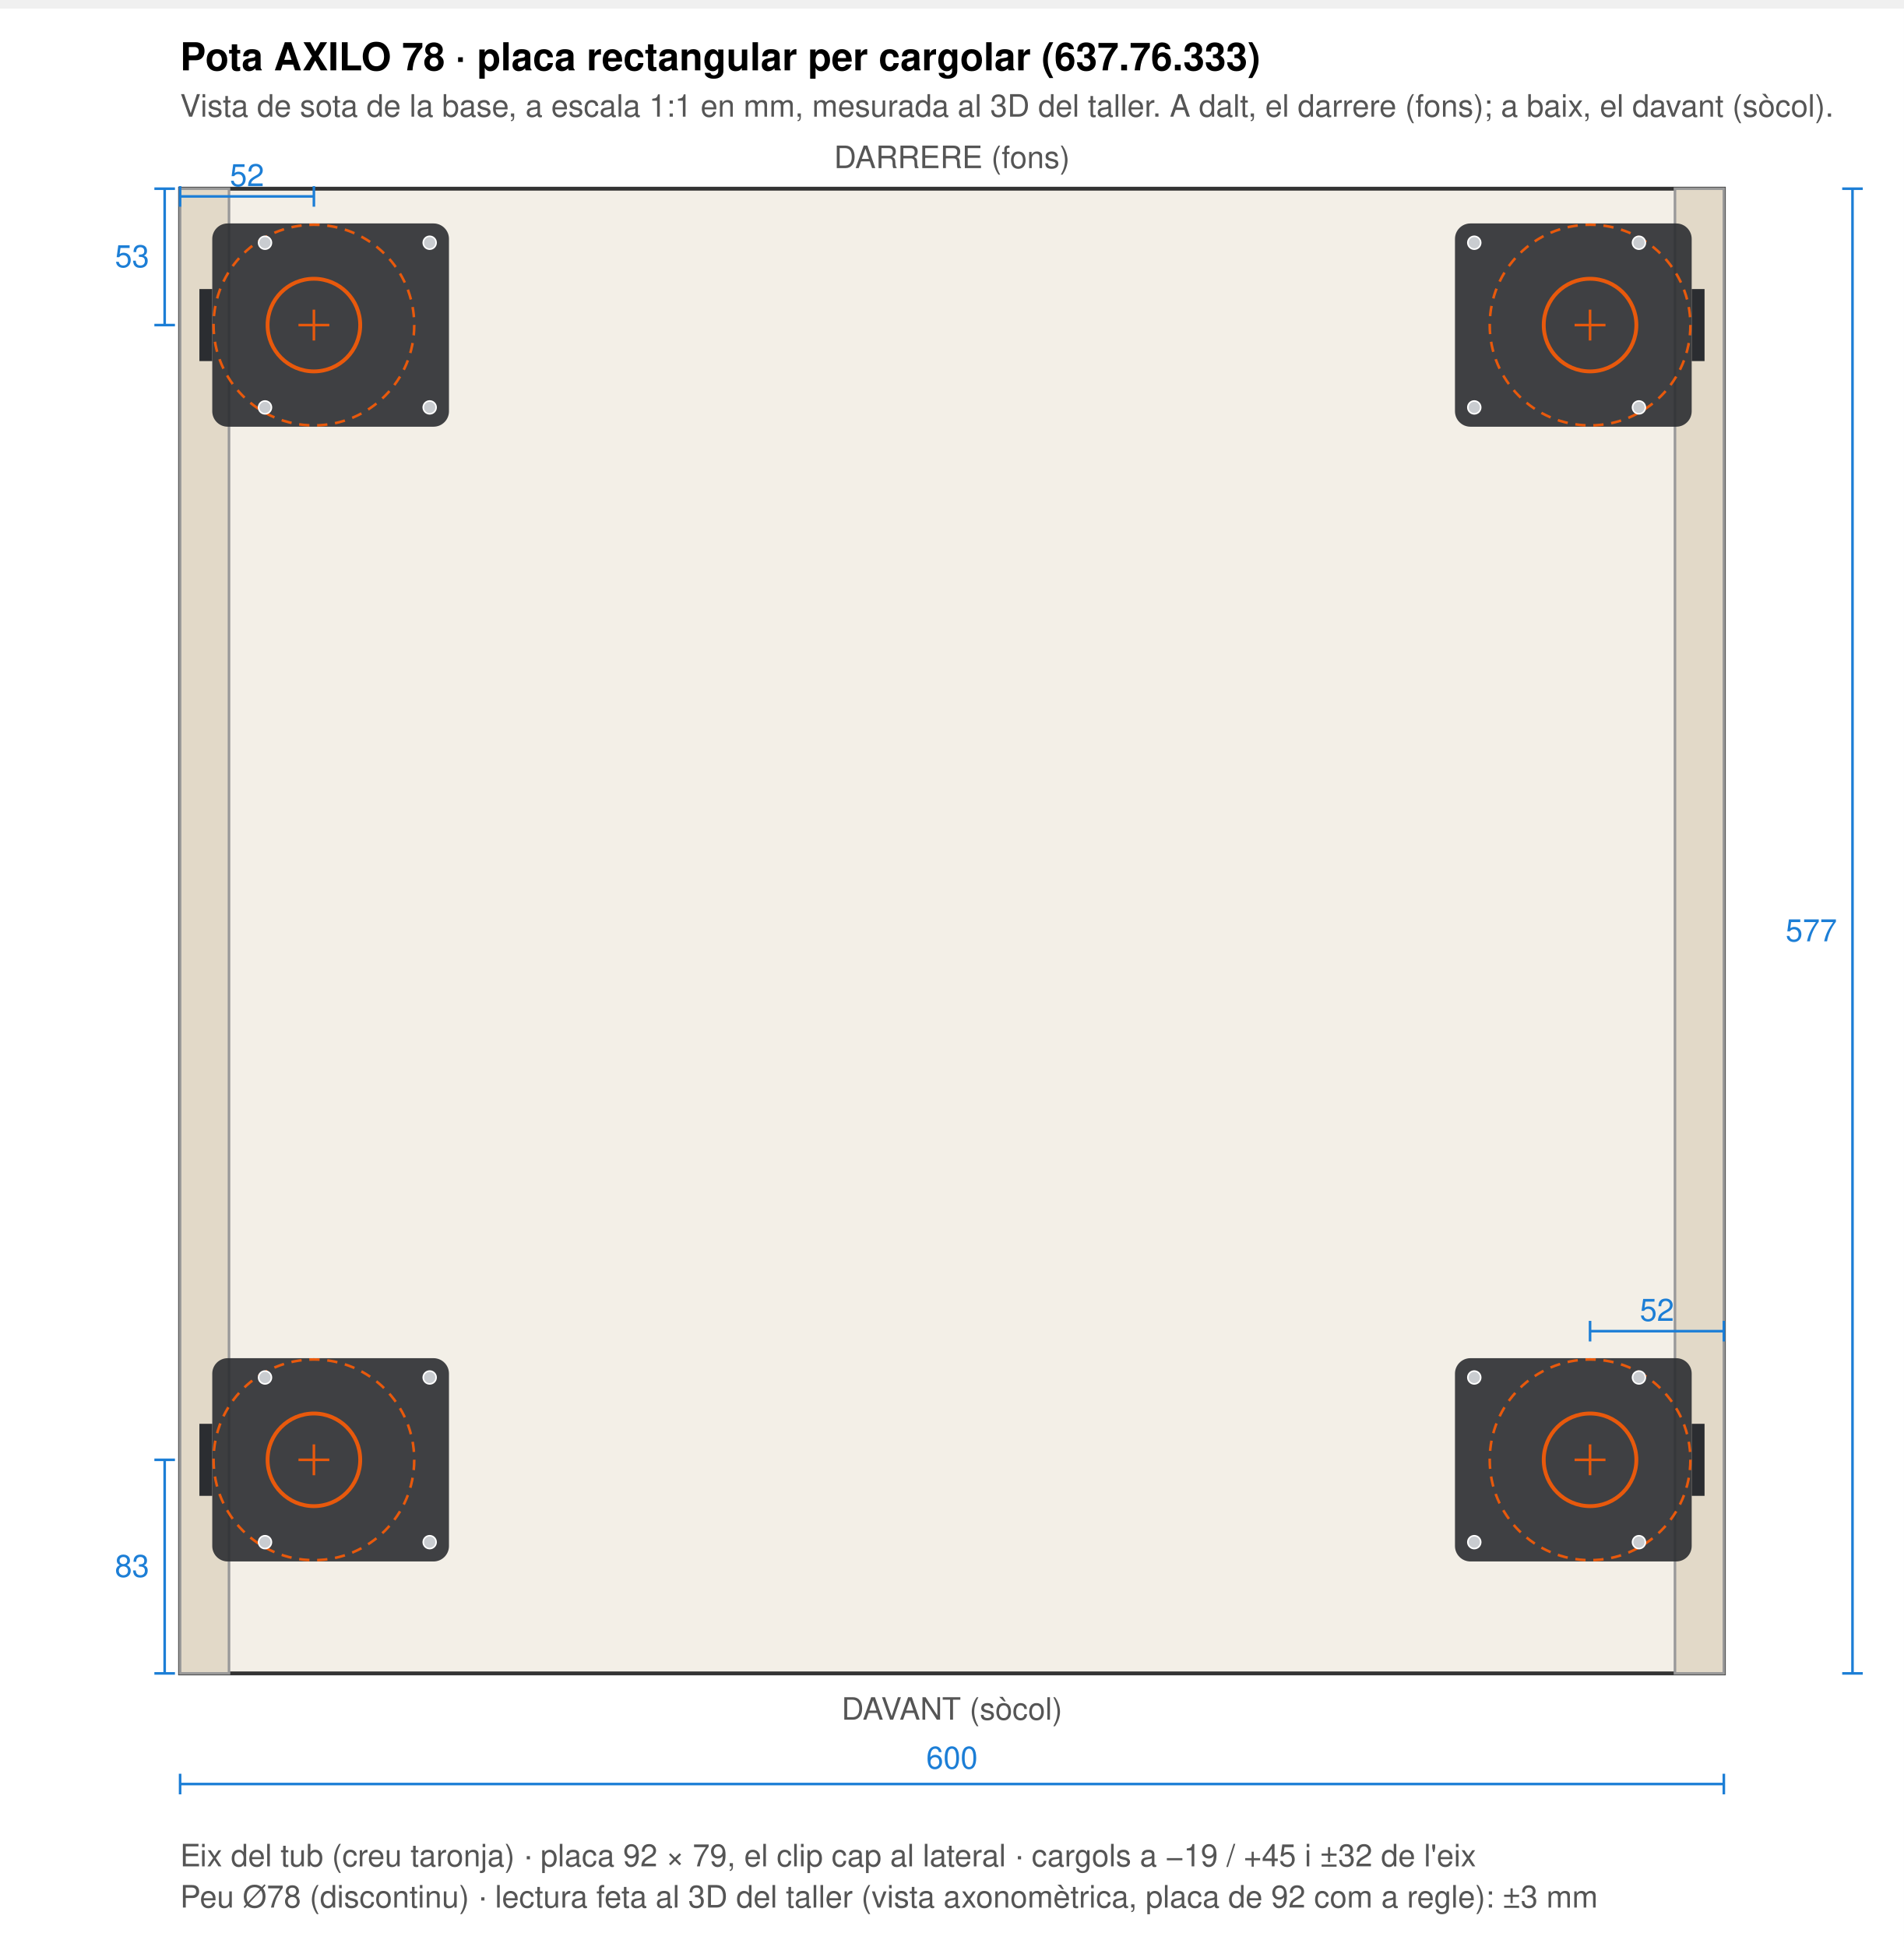
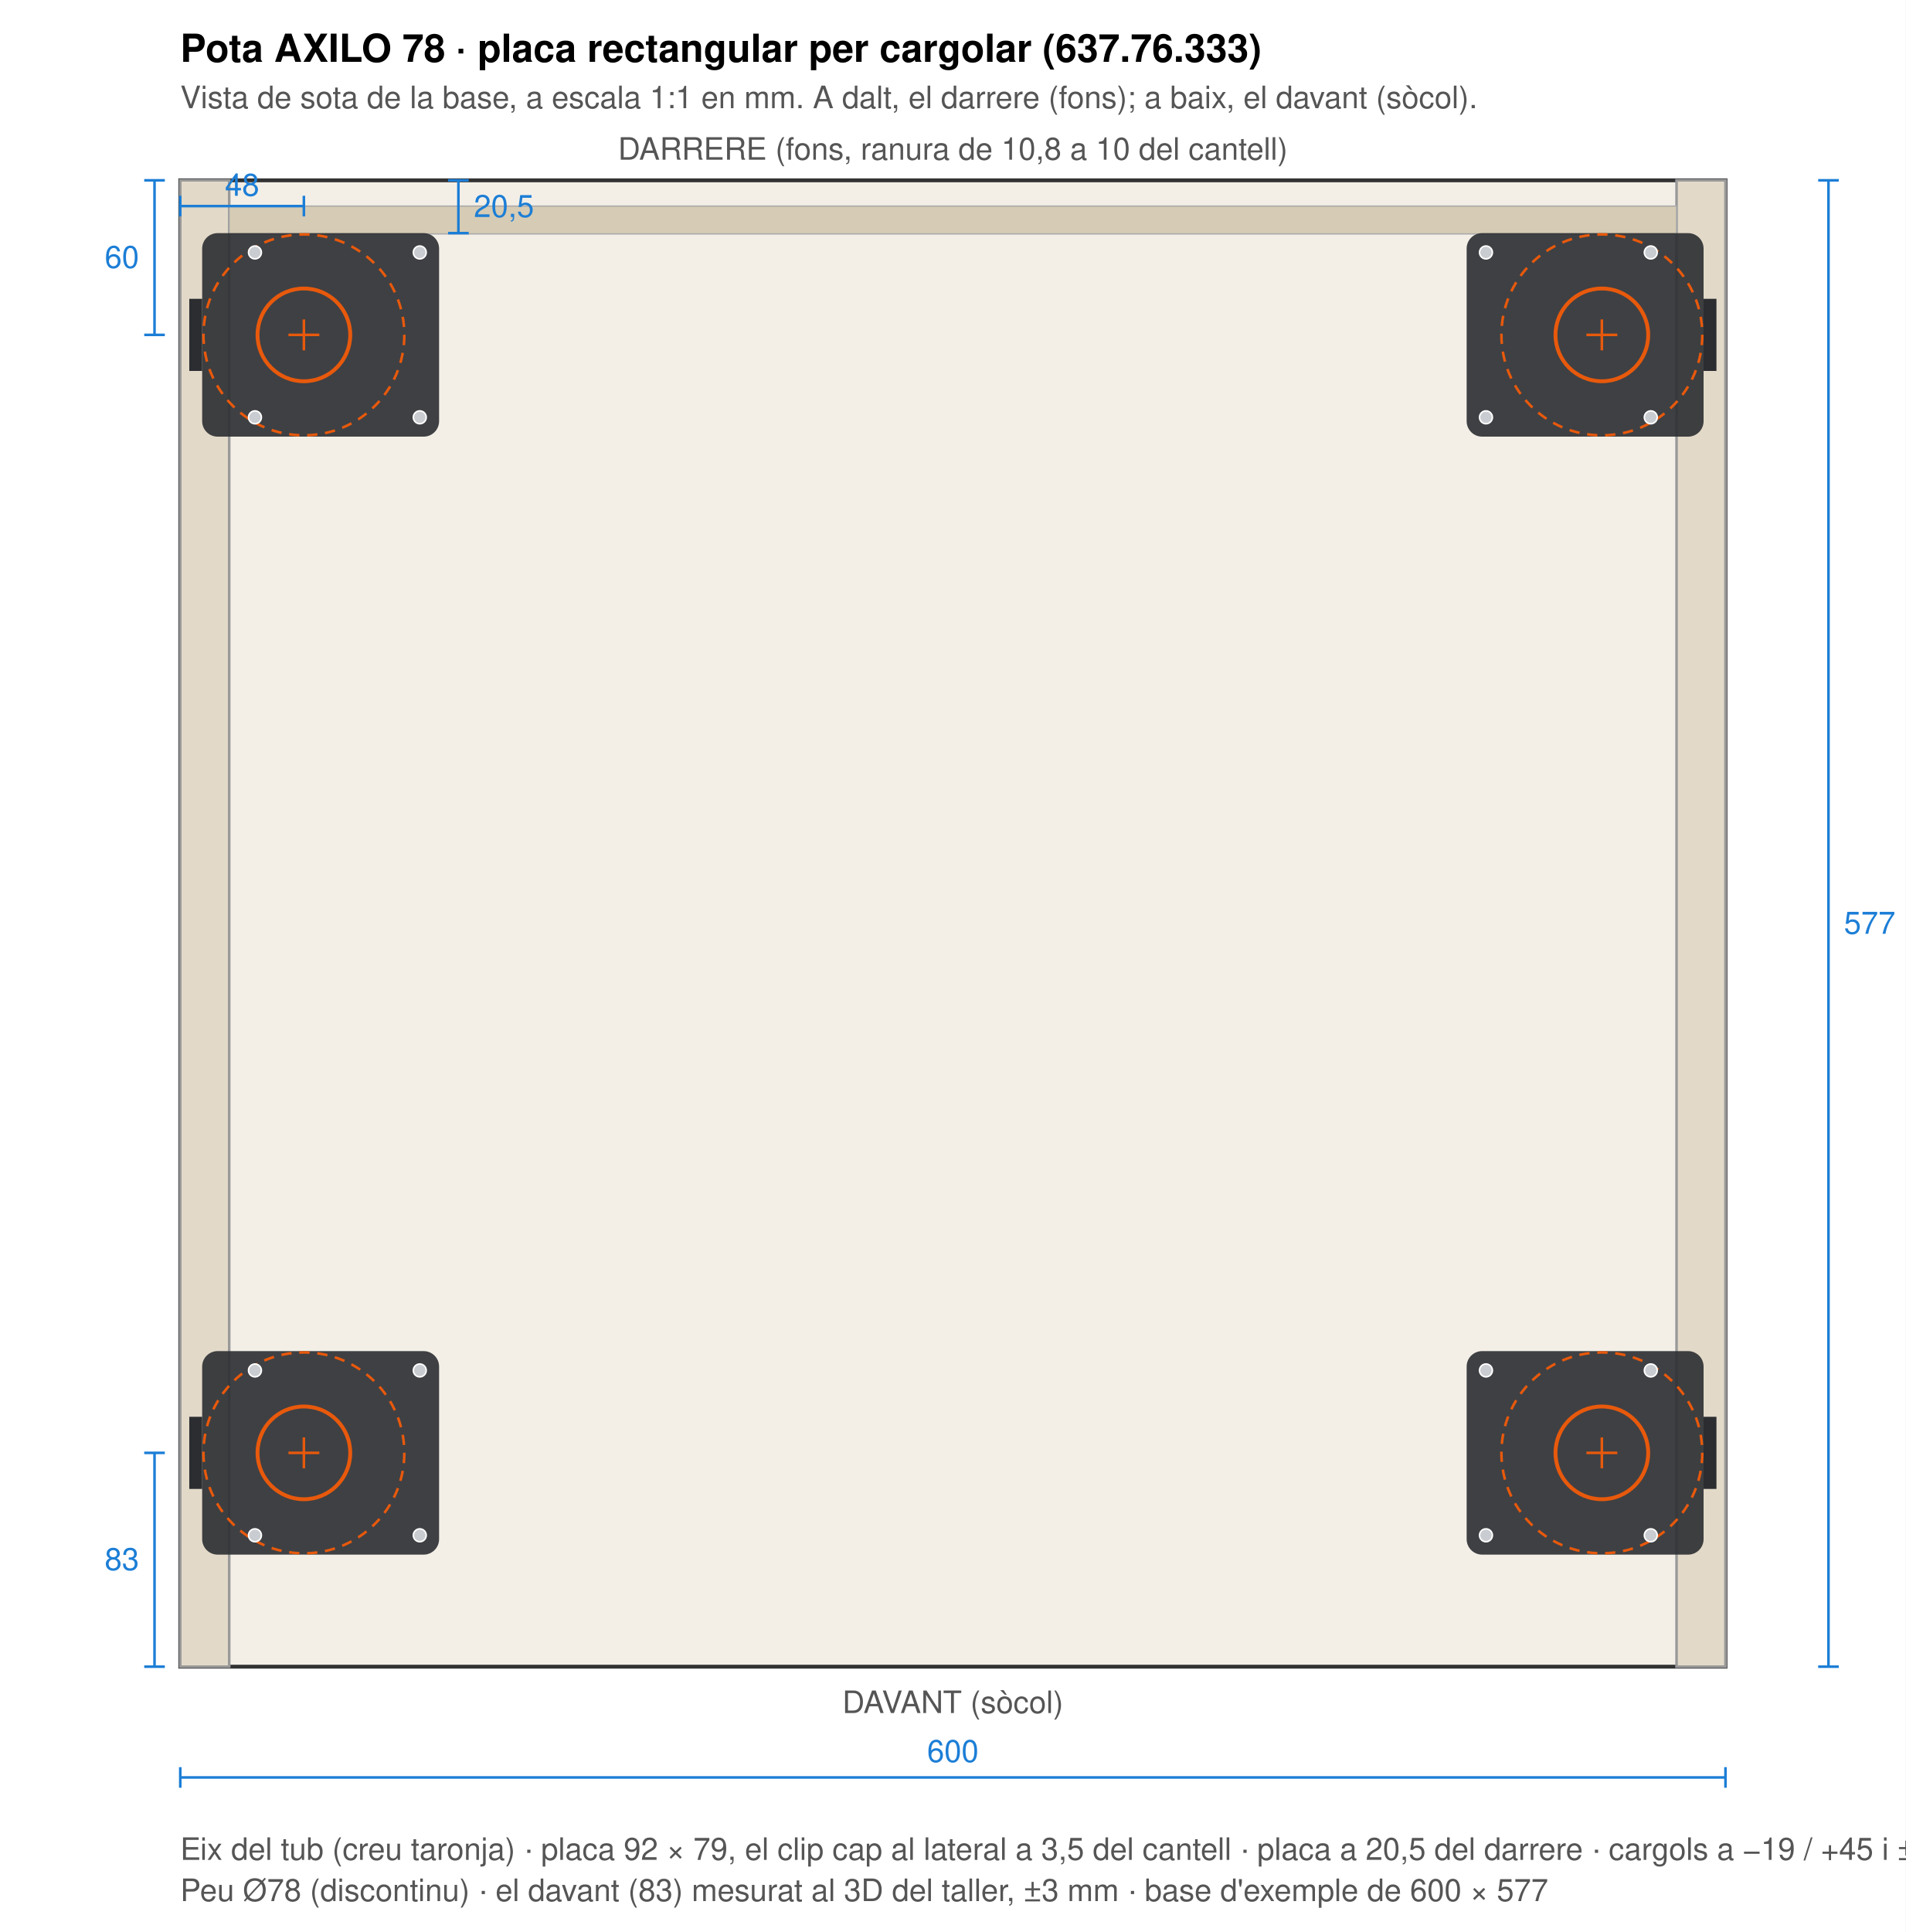
- <svg xmlns="http://www.w3.org/2000/svg" viewBox="0 0 740 750" width="888" height="908" font-family="Helvetica,Arial" font-size="12">
-   <rect width="740" height="757" fill="#fff" />
+ <svg xmlns="http://www.w3.org/2000/svg" viewBox="0 0 740 750" width="888" height="900" font-family="Helvetica,Arial" font-size="12">
+   <rect width="740" height="750" fill="#fff" />
  <text x="70" y="24" font-size="15" font-weight="bold">Pota AXILO 78 · placa rectangular per cargolar (637.76.333)</text>
-   <text x="70" y="42" fill="#555">Vista de sota de la base, a escala 1:1 en mm, mesurada al 3D del taller. A dalt, el darrere (fons); a baix, el davant (sòcol).</text>
-   <rect x="70.0" y="70.0" width="600" height="577" fill="#f3efe7" stroke="#333" stroke-width="1.5" />
-   <rect x="70.0" y="70.0" width="19" height="577" fill="#e2d9c8" stroke="#999" />
-   <rect x="651.0" y="70.0" width="19" height="577" fill="#e2d9c8" stroke="#999" />
-   <text x="370.0" y="62.0" text-anchor="middle" fill="#555">DARRERE (fons)</text>
-   <text x="370.0" y="665.0" text-anchor="middle" fill="#555">DAVANT (sòcol)</text>
-   <rect x="82.5" y="83.5" width="92.0" height="79" rx="6" fill="#2b2d31" opacity="0.9" />
-   <rect x="77.5" y="109.0" width="5" height="28" fill="#2b2d31" />
-   <circle cx="122.0" cy="123.0" r="18" fill="none" stroke="#e8590c" stroke-width="1.5" />
-   <circle cx="122.0" cy="123.0" r="39" fill="none" stroke="#e8590c" stroke-dasharray="4 3" />
-   <line x1="116.0" y1="123.0" x2="128.0" y2="123.0" stroke="#e8590c" />
-   <line x1="122.0" y1="117.0" x2="122.0" y2="129.0" stroke="#e8590c" />
-   <circle cx="103.0" cy="91.0" r="2.5" fill="#c9ccd0" stroke="#fff" stroke-width="0.6" />
-   <circle cx="167.0" cy="91.0" r="2.5" fill="#c9ccd0" stroke="#fff" stroke-width="0.6" />
-   <circle cx="103.0" cy="155.0" r="2.5" fill="#c9ccd0" stroke="#fff" stroke-width="0.6" />
-   <circle cx="167.0" cy="155.0" r="2.5" fill="#c9ccd0" stroke="#fff" stroke-width="0.6" />
-   <rect x="565.5" y="83.5" width="92.0" height="79" rx="6" fill="#2b2d31" opacity="0.9" />
-   <rect x="657.5" y="109.0" width="5" height="28" fill="#2b2d31" />
-   <circle cx="618.0" cy="123.0" r="18" fill="none" stroke="#e8590c" stroke-width="1.5" />
-   <circle cx="618.0" cy="123.0" r="39" fill="none" stroke="#e8590c" stroke-dasharray="4 3" />
-   <line x1="612.0" y1="123.0" x2="624.0" y2="123.0" stroke="#e8590c" />
-   <line x1="618.0" y1="117.0" x2="618.0" y2="129.0" stroke="#e8590c" />
-   <circle cx="637.0" cy="91.0" r="2.5" fill="#c9ccd0" stroke="#fff" stroke-width="0.6" />
-   <circle cx="573.0" cy="91.0" r="2.5" fill="#c9ccd0" stroke="#fff" stroke-width="0.6" />
-   <circle cx="637.0" cy="155.0" r="2.5" fill="#c9ccd0" stroke="#fff" stroke-width="0.6" />
-   <circle cx="573.0" cy="155.0" r="2.5" fill="#c9ccd0" stroke="#fff" stroke-width="0.6" />
-   <rect x="82.5" y="524.5" width="92.0" height="79" rx="6" fill="#2b2d31" opacity="0.9" />
-   <rect x="77.5" y="550.0" width="5" height="28" fill="#2b2d31" />
-   <circle cx="122.0" cy="564.0" r="18" fill="none" stroke="#e8590c" stroke-width="1.5" />
-   <circle cx="122.0" cy="564.0" r="39" fill="none" stroke="#e8590c" stroke-dasharray="4 3" />
-   <line x1="116.0" y1="564.0" x2="128.0" y2="564.0" stroke="#e8590c" />
-   <line x1="122.0" y1="558.0" x2="122.0" y2="570.0" stroke="#e8590c" />
-   <circle cx="103.0" cy="532.0" r="2.5" fill="#c9ccd0" stroke="#fff" stroke-width="0.6" />
-   <circle cx="167.0" cy="532.0" r="2.5" fill="#c9ccd0" stroke="#fff" stroke-width="0.6" />
-   <circle cx="103.0" cy="596.0" r="2.5" fill="#c9ccd0" stroke="#fff" stroke-width="0.6" />
-   <circle cx="167.0" cy="596.0" r="2.5" fill="#c9ccd0" stroke="#fff" stroke-width="0.6" />
-   <rect x="565.5" y="524.5" width="92.0" height="79" rx="6" fill="#2b2d31" opacity="0.9" />
-   <rect x="657.5" y="550.0" width="5" height="28" fill="#2b2d31" />
-   <circle cx="618.0" cy="564.0" r="18" fill="none" stroke="#e8590c" stroke-width="1.5" />
-   <circle cx="618.0" cy="564.0" r="39" fill="none" stroke="#e8590c" stroke-dasharray="4 3" />
-   <line x1="612.0" y1="564.0" x2="624.0" y2="564.0" stroke="#e8590c" />
-   <line x1="618.0" y1="558.0" x2="618.0" y2="570.0" stroke="#e8590c" />
-   <circle cx="637.0" cy="532.0" r="2.5" fill="#c9ccd0" stroke="#fff" stroke-width="0.6" />
-   <circle cx="573.0" cy="532.0" r="2.5" fill="#c9ccd0" stroke="#fff" stroke-width="0.6" />
-   <circle cx="637.0" cy="596.0" r="2.5" fill="#c9ccd0" stroke="#fff" stroke-width="0.6" />
-   <circle cx="573.0" cy="596.0" r="2.5" fill="#c9ccd0" stroke="#fff" stroke-width="0.6" />
-   <line x1="70.0" y1="73.0" x2="122.0" y2="73.0" stroke="#1c7ed6" />
-   <line x1="70.0" y1="69.0" x2="70.0" y2="77.0" stroke="#1c7ed6" />
-   <line x1="122.0" y1="69.0" x2="122.0" y2="77.0" stroke="#1c7ed6" />
-   <text x="96.0" y="69.0" text-anchor="middle" fill="#1c7ed6">52</text>
-   <line x1="618.0" y1="514.0" x2="670.0" y2="514.0" stroke="#1c7ed6" />
-   <line x1="618.0" y1="510.0" x2="618.0" y2="518.0" stroke="#1c7ed6" />
-   <line x1="670.0" y1="510.0" x2="670.0" y2="518.0" stroke="#1c7ed6" />
-   <text x="644.0" y="510.0" text-anchor="middle" fill="#1c7ed6">52</text>
-   <line x1="64.0" y1="70.0" x2="64.0" y2="123.0" stroke="#1c7ed6" />
-   <line x1="60.0" y1="70.0" x2="68.0" y2="70.0" stroke="#1c7ed6" />
-   <line x1="60.0" y1="123.0" x2="68.0" y2="123.0" stroke="#1c7ed6" />
-   <text x="58.0" y="100.5" text-anchor="end" fill="#1c7ed6">53</text>
-   <line x1="64.0" y1="564.0" x2="64.0" y2="647.0" stroke="#1c7ed6" />
-   <line x1="60.0" y1="564.0" x2="68.0" y2="564.0" stroke="#1c7ed6" />
-   <line x1="60.0" y1="647.0" x2="68.0" y2="647.0" stroke="#1c7ed6" />
-   <text x="58.0" y="609.5" text-anchor="end" fill="#1c7ed6">83</text>
+   <text x="70" y="42" fill="#555">Vista de sota de la base, a escala 1:1 en mm. A dalt, el darrere (fons); a baix, el davant (sòcol).</text>
+   <rect x="70" y="70" width="600" height="577" fill="#f3efe7" stroke="#333" stroke-width="1.5" />
+   <rect x="70" y="70" width="19" height="577" fill="#e2d9c8" stroke="#999" />
+   <rect x="651" y="70" width="19" height="577" fill="#e2d9c8" stroke="#999" />
+   <rect x="89" y="80" width="562" height="10.8" fill="#d6cbb4" stroke="#aaa" stroke-width="0.5" />
+   <text x="370.0" y="62" text-anchor="middle" fill="#555">DARRERE (fons, ranura de 10,8 a 10 del cantell)</text>
+   <text x="370.0" y="665" text-anchor="middle" fill="#555">DAVANT (sòcol)</text>
+   <rect x="78.5" y="90.5" width="92.0" height="79" rx="6" fill="#2b2d31" opacity="0.9" />
+   <rect x="73.5" y="116" width="5" height="28" fill="#2b2d31" />
+   <circle cx="118" cy="130" r="18" fill="none" stroke="#e8590c" stroke-width="1.5" />
+   <circle cx="118" cy="130" r="39" fill="none" stroke="#e8590c" stroke-dasharray="4 3" />
+   <line x1="112" y1="130" x2="124" y2="130" stroke="#e8590c" />
+   <line x1="118" y1="124" x2="118" y2="136" stroke="#e8590c" />
+   <circle cx="99" cy="98" r="2.5" fill="#c9ccd0" stroke="#fff" stroke-width="0.6" />
+   <circle cx="163" cy="98" r="2.5" fill="#c9ccd0" stroke="#fff" stroke-width="0.6" />
+   <circle cx="99" cy="162" r="2.5" fill="#c9ccd0" stroke="#fff" stroke-width="0.6" />
+   <circle cx="163" cy="162" r="2.5" fill="#c9ccd0" stroke="#fff" stroke-width="0.6" />
+   <rect x="569.5" y="90.5" width="92.0" height="79" rx="6" fill="#2b2d31" opacity="0.9" />
+   <rect x="661.5" y="116" width="5" height="28" fill="#2b2d31" />
+   <circle cx="622" cy="130" r="18" fill="none" stroke="#e8590c" stroke-width="1.5" />
+   <circle cx="622" cy="130" r="39" fill="none" stroke="#e8590c" stroke-dasharray="4 3" />
+   <line x1="616" y1="130" x2="628" y2="130" stroke="#e8590c" />
+   <line x1="622" y1="124" x2="622" y2="136" stroke="#e8590c" />
+   <circle cx="641" cy="98" r="2.5" fill="#c9ccd0" stroke="#fff" stroke-width="0.6" />
+   <circle cx="577" cy="98" r="2.5" fill="#c9ccd0" stroke="#fff" stroke-width="0.6" />
+   <circle cx="641" cy="162" r="2.5" fill="#c9ccd0" stroke="#fff" stroke-width="0.6" />
+   <circle cx="577" cy="162" r="2.5" fill="#c9ccd0" stroke="#fff" stroke-width="0.6" />
+   <rect x="78.5" y="524.5" width="92.0" height="79" rx="6" fill="#2b2d31" opacity="0.9" />
+   <rect x="73.5" y="550" width="5" height="28" fill="#2b2d31" />
+   <circle cx="118" cy="564" r="18" fill="none" stroke="#e8590c" stroke-width="1.5" />
+   <circle cx="118" cy="564" r="39" fill="none" stroke="#e8590c" stroke-dasharray="4 3" />
+   <line x1="112" y1="564" x2="124" y2="564" stroke="#e8590c" />
+   <line x1="118" y1="558" x2="118" y2="570" stroke="#e8590c" />
+   <circle cx="99" cy="532" r="2.5" fill="#c9ccd0" stroke="#fff" stroke-width="0.6" />
+   <circle cx="163" cy="532" r="2.5" fill="#c9ccd0" stroke="#fff" stroke-width="0.6" />
+   <circle cx="99" cy="596" r="2.5" fill="#c9ccd0" stroke="#fff" stroke-width="0.6" />
+   <circle cx="163" cy="596" r="2.5" fill="#c9ccd0" stroke="#fff" stroke-width="0.6" />
+   <rect x="569.5" y="524.5" width="92.0" height="79" rx="6" fill="#2b2d31" opacity="0.9" />
+   <rect x="661.5" y="550" width="5" height="28" fill="#2b2d31" />
+   <circle cx="622" cy="564" r="18" fill="none" stroke="#e8590c" stroke-width="1.5" />
+   <circle cx="622" cy="564" r="39" fill="none" stroke="#e8590c" stroke-dasharray="4 3" />
+   <line x1="616" y1="564" x2="628" y2="564" stroke="#e8590c" />
+   <line x1="622" y1="558" x2="622" y2="570" stroke="#e8590c" />
+   <circle cx="641" cy="532" r="2.5" fill="#c9ccd0" stroke="#fff" stroke-width="0.6" />
+   <circle cx="577" cy="532" r="2.5" fill="#c9ccd0" stroke="#fff" stroke-width="0.6" />
+   <circle cx="641" cy="596" r="2.5" fill="#c9ccd0" stroke="#fff" stroke-width="0.6" />
+   <circle cx="577" cy="596" r="2.5" fill="#c9ccd0" stroke="#fff" stroke-width="0.6" />
+   <line x1="70" y1="80" x2="118" y2="80" stroke="#1c7ed6" />
+   <line x1="70" y1="76" x2="70" y2="84" stroke="#1c7ed6" />
+   <line x1="118" y1="76" x2="118" y2="84" stroke="#1c7ed6" />
+   <text x="94.0" y="76" text-anchor="middle" fill="#1c7ed6">48</text>
+   <line x1="60" y1="70" x2="60" y2="130" stroke="#1c7ed6" />
+   <line x1="56" y1="70" x2="64" y2="70" stroke="#1c7ed6" />
+   <line x1="56" y1="130" x2="64" y2="130" stroke="#1c7ed6" />
+   <text x="54" y="104.0" text-anchor="end" fill="#1c7ed6">60</text>
+   <line x1="178" y1="70" x2="178" y2="90.5" stroke="#1c7ed6" />
+   <line x1="174" y1="70" x2="182" y2="70" stroke="#1c7ed6" />
+   <line x1="174" y1="90.5" x2="182" y2="90.5" stroke="#1c7ed6" />
+   <text x="184" y="84.25" text-anchor="start" fill="#1c7ed6">20,5</text>
+   <line x1="60" y1="564" x2="60" y2="647" stroke="#1c7ed6" />
+   <line x1="56" y1="564" x2="64" y2="564" stroke="#1c7ed6" />
+   <line x1="56" y1="647" x2="64" y2="647" stroke="#1c7ed6" />
+   <text x="54" y="609.5" text-anchor="end" fill="#1c7ed6">83</text>
+   <line x1="710" y1="70" x2="710" y2="647" stroke="#1c7ed6" />
+   <line x1="706" y1="70" x2="714" y2="70" stroke="#1c7ed6" />
+   <line x1="706" y1="647" x2="714" y2="647" stroke="#1c7ed6" />
+   <text x="716" y="362.5" text-anchor="start" fill="#1c7ed6">577</text>
  <line x1="70" y1="690" x2="670" y2="690" stroke="#1c7ed6" />
  <line x1="70" y1="686" x2="70" y2="694" stroke="#1c7ed6" />
  <line x1="670" y1="686" x2="670" y2="694" stroke="#1c7ed6" />
-   <text x="370" y="684" text-anchor="middle" fill="#1c7ed6">600</text>
-   <line x1="720.0" y1="70.0" x2="720.0" y2="647.0" stroke="#1c7ed6" />
-   <line x1="716.0" y1="70.0" x2="724.0" y2="70.0" stroke="#1c7ed6" />
-   <line x1="716.0" y1="647.0" x2="724.0" y2="647.0" stroke="#1c7ed6" />
-   <text x="714.0" y="362.5" text-anchor="end" fill="#1c7ed6">577</text>
-   <text x="70" y="722" fill="#555">Eix del tub (creu taronja) · placa 92 × 79, el clip cap al lateral · cargols a −19 / +45 i ±32 de l'eix</text>
-   <text x="70" y="738" fill="#555">Peu Ø78 (discontinu) · lectura feta al 3D del taller (vista axonomètrica, placa de 92 com a regle): ±3 mm</text>
+   <text x="370.0" y="684" text-anchor="middle" fill="#1c7ed6">600</text>
+   <text x="70" y="722" fill="#555">Eix del tub (creu taronja) · placa 92 × 79, el clip cap al lateral a 3,5 del cantell · placa a 20,5 del darrere · cargols a −19 / +45 i ±32 de l'eix</text>
+   <text x="70" y="738" fill="#555">Peu Ø78 (discontinu) · el davant (83) mesurat al 3D del taller, ±3 mm · base d'exemple de 600 × 577</text>
</svg>
